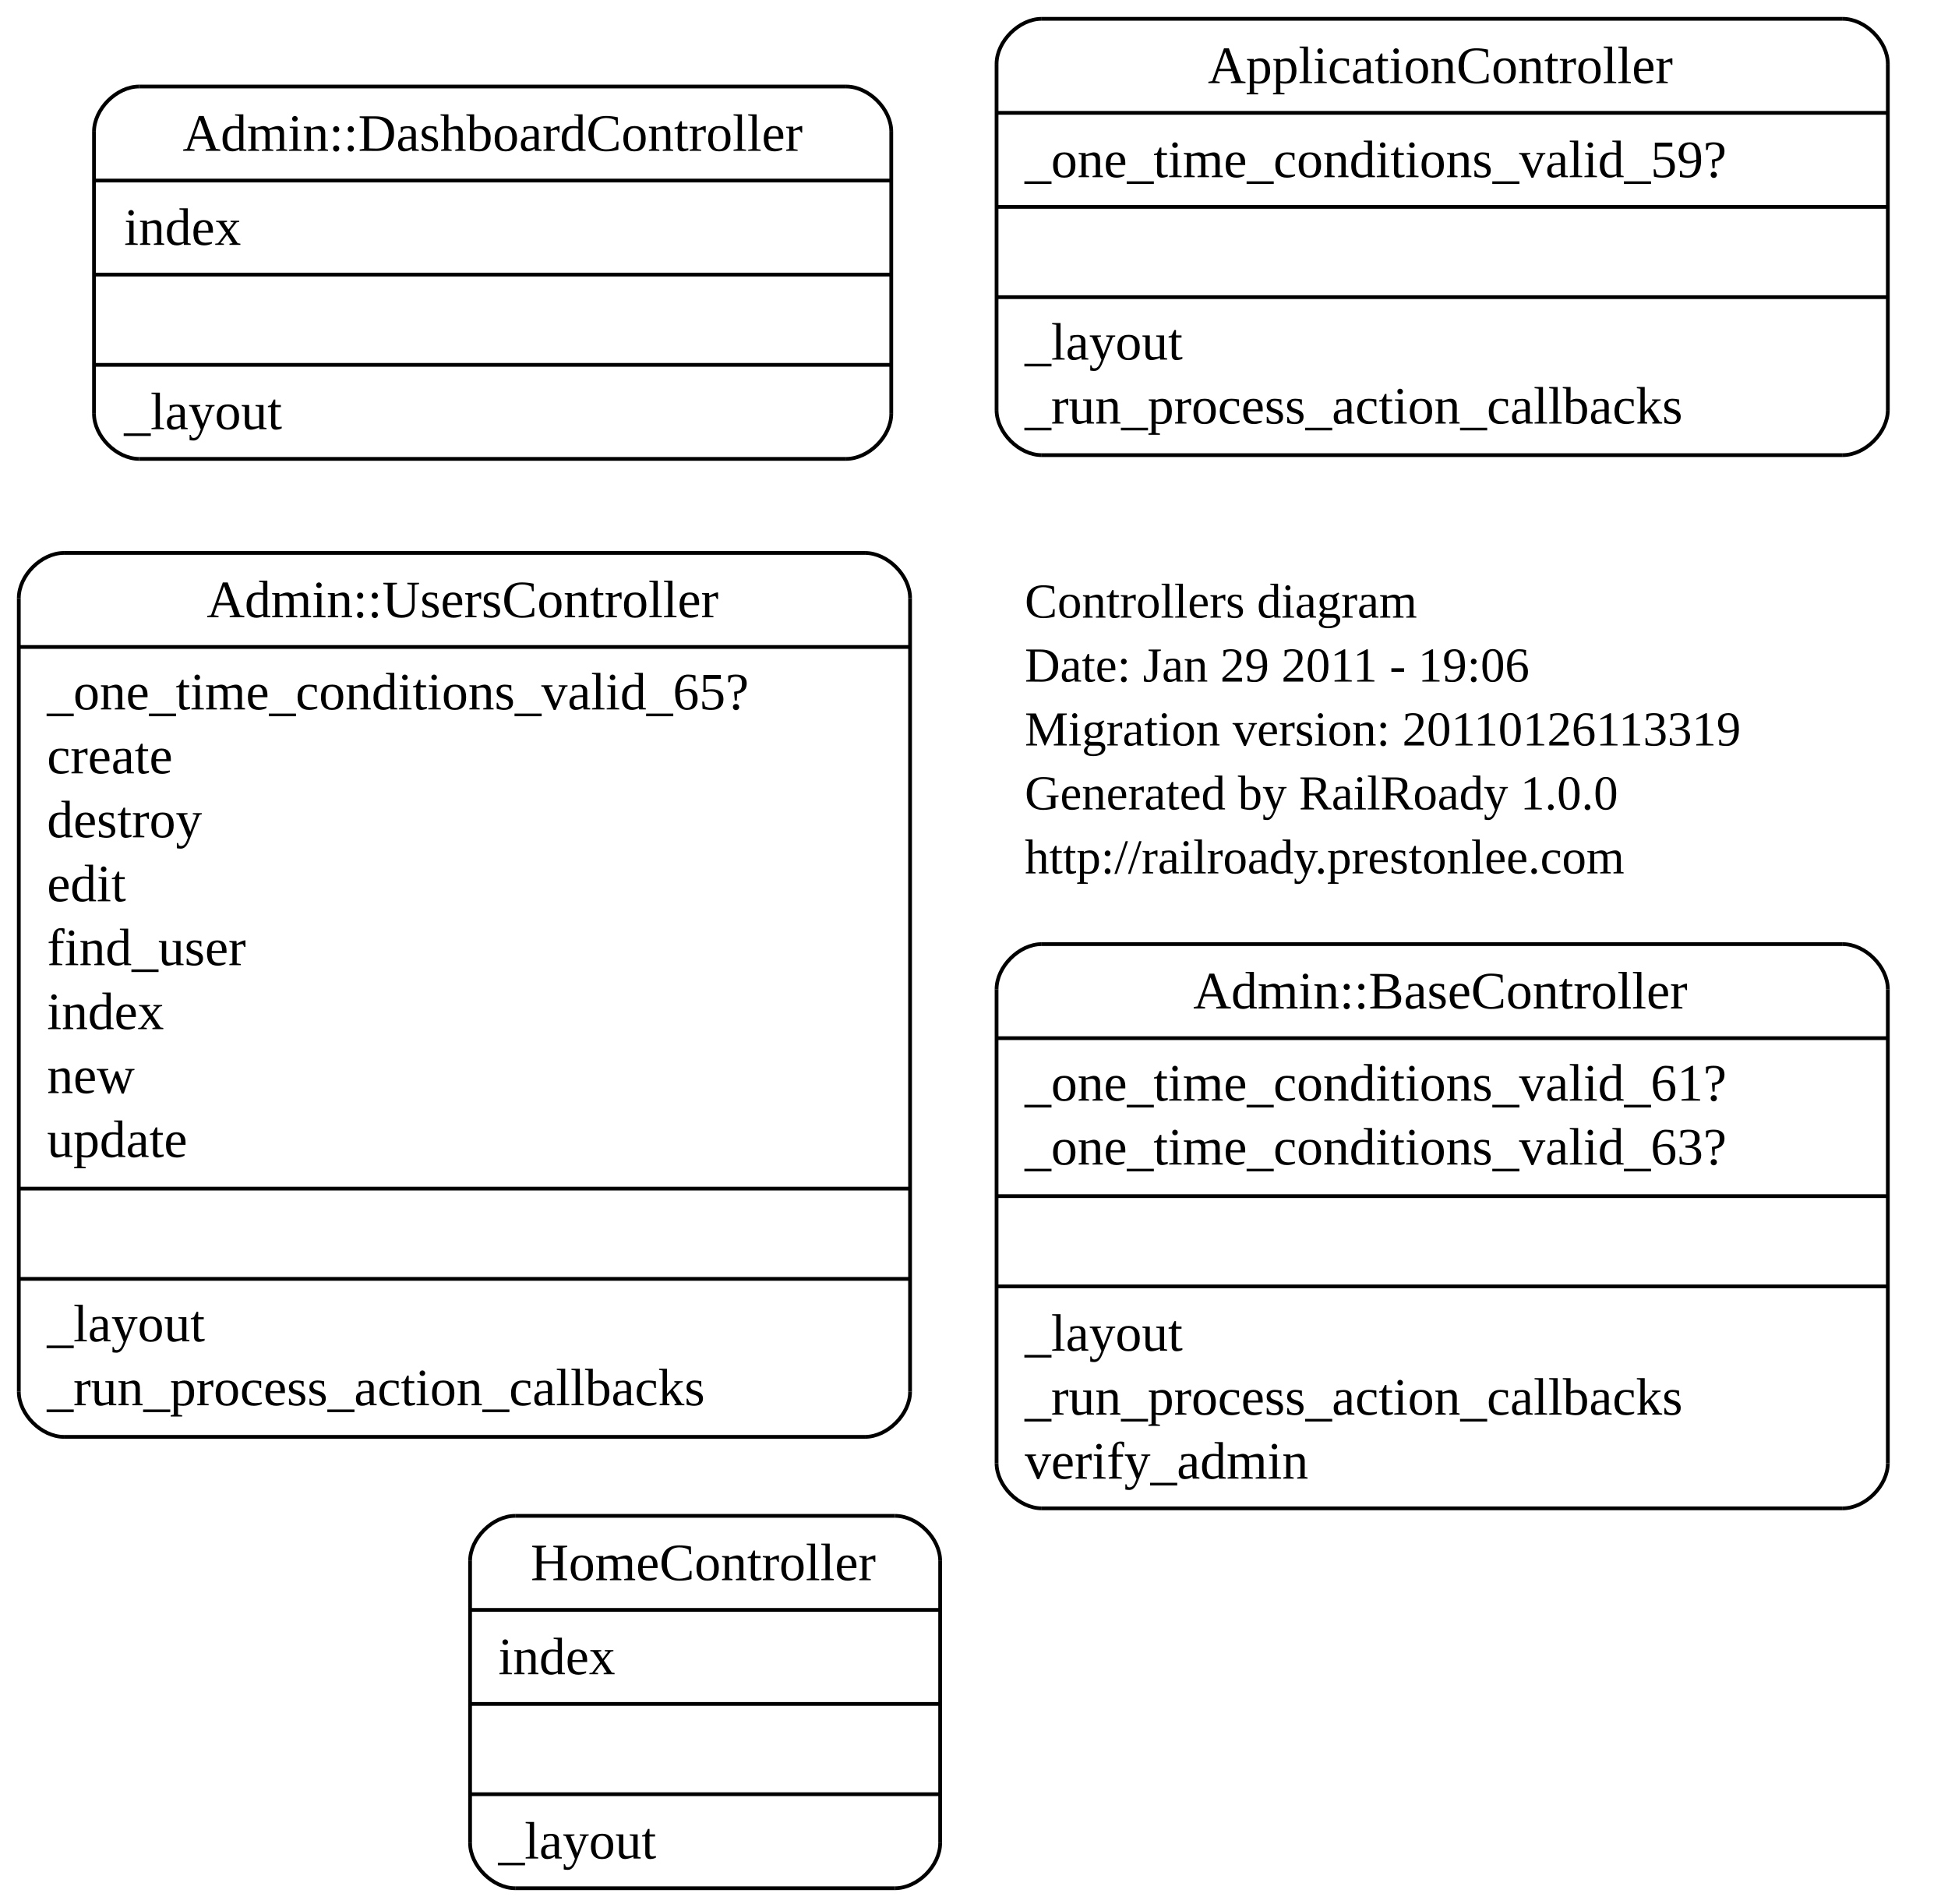
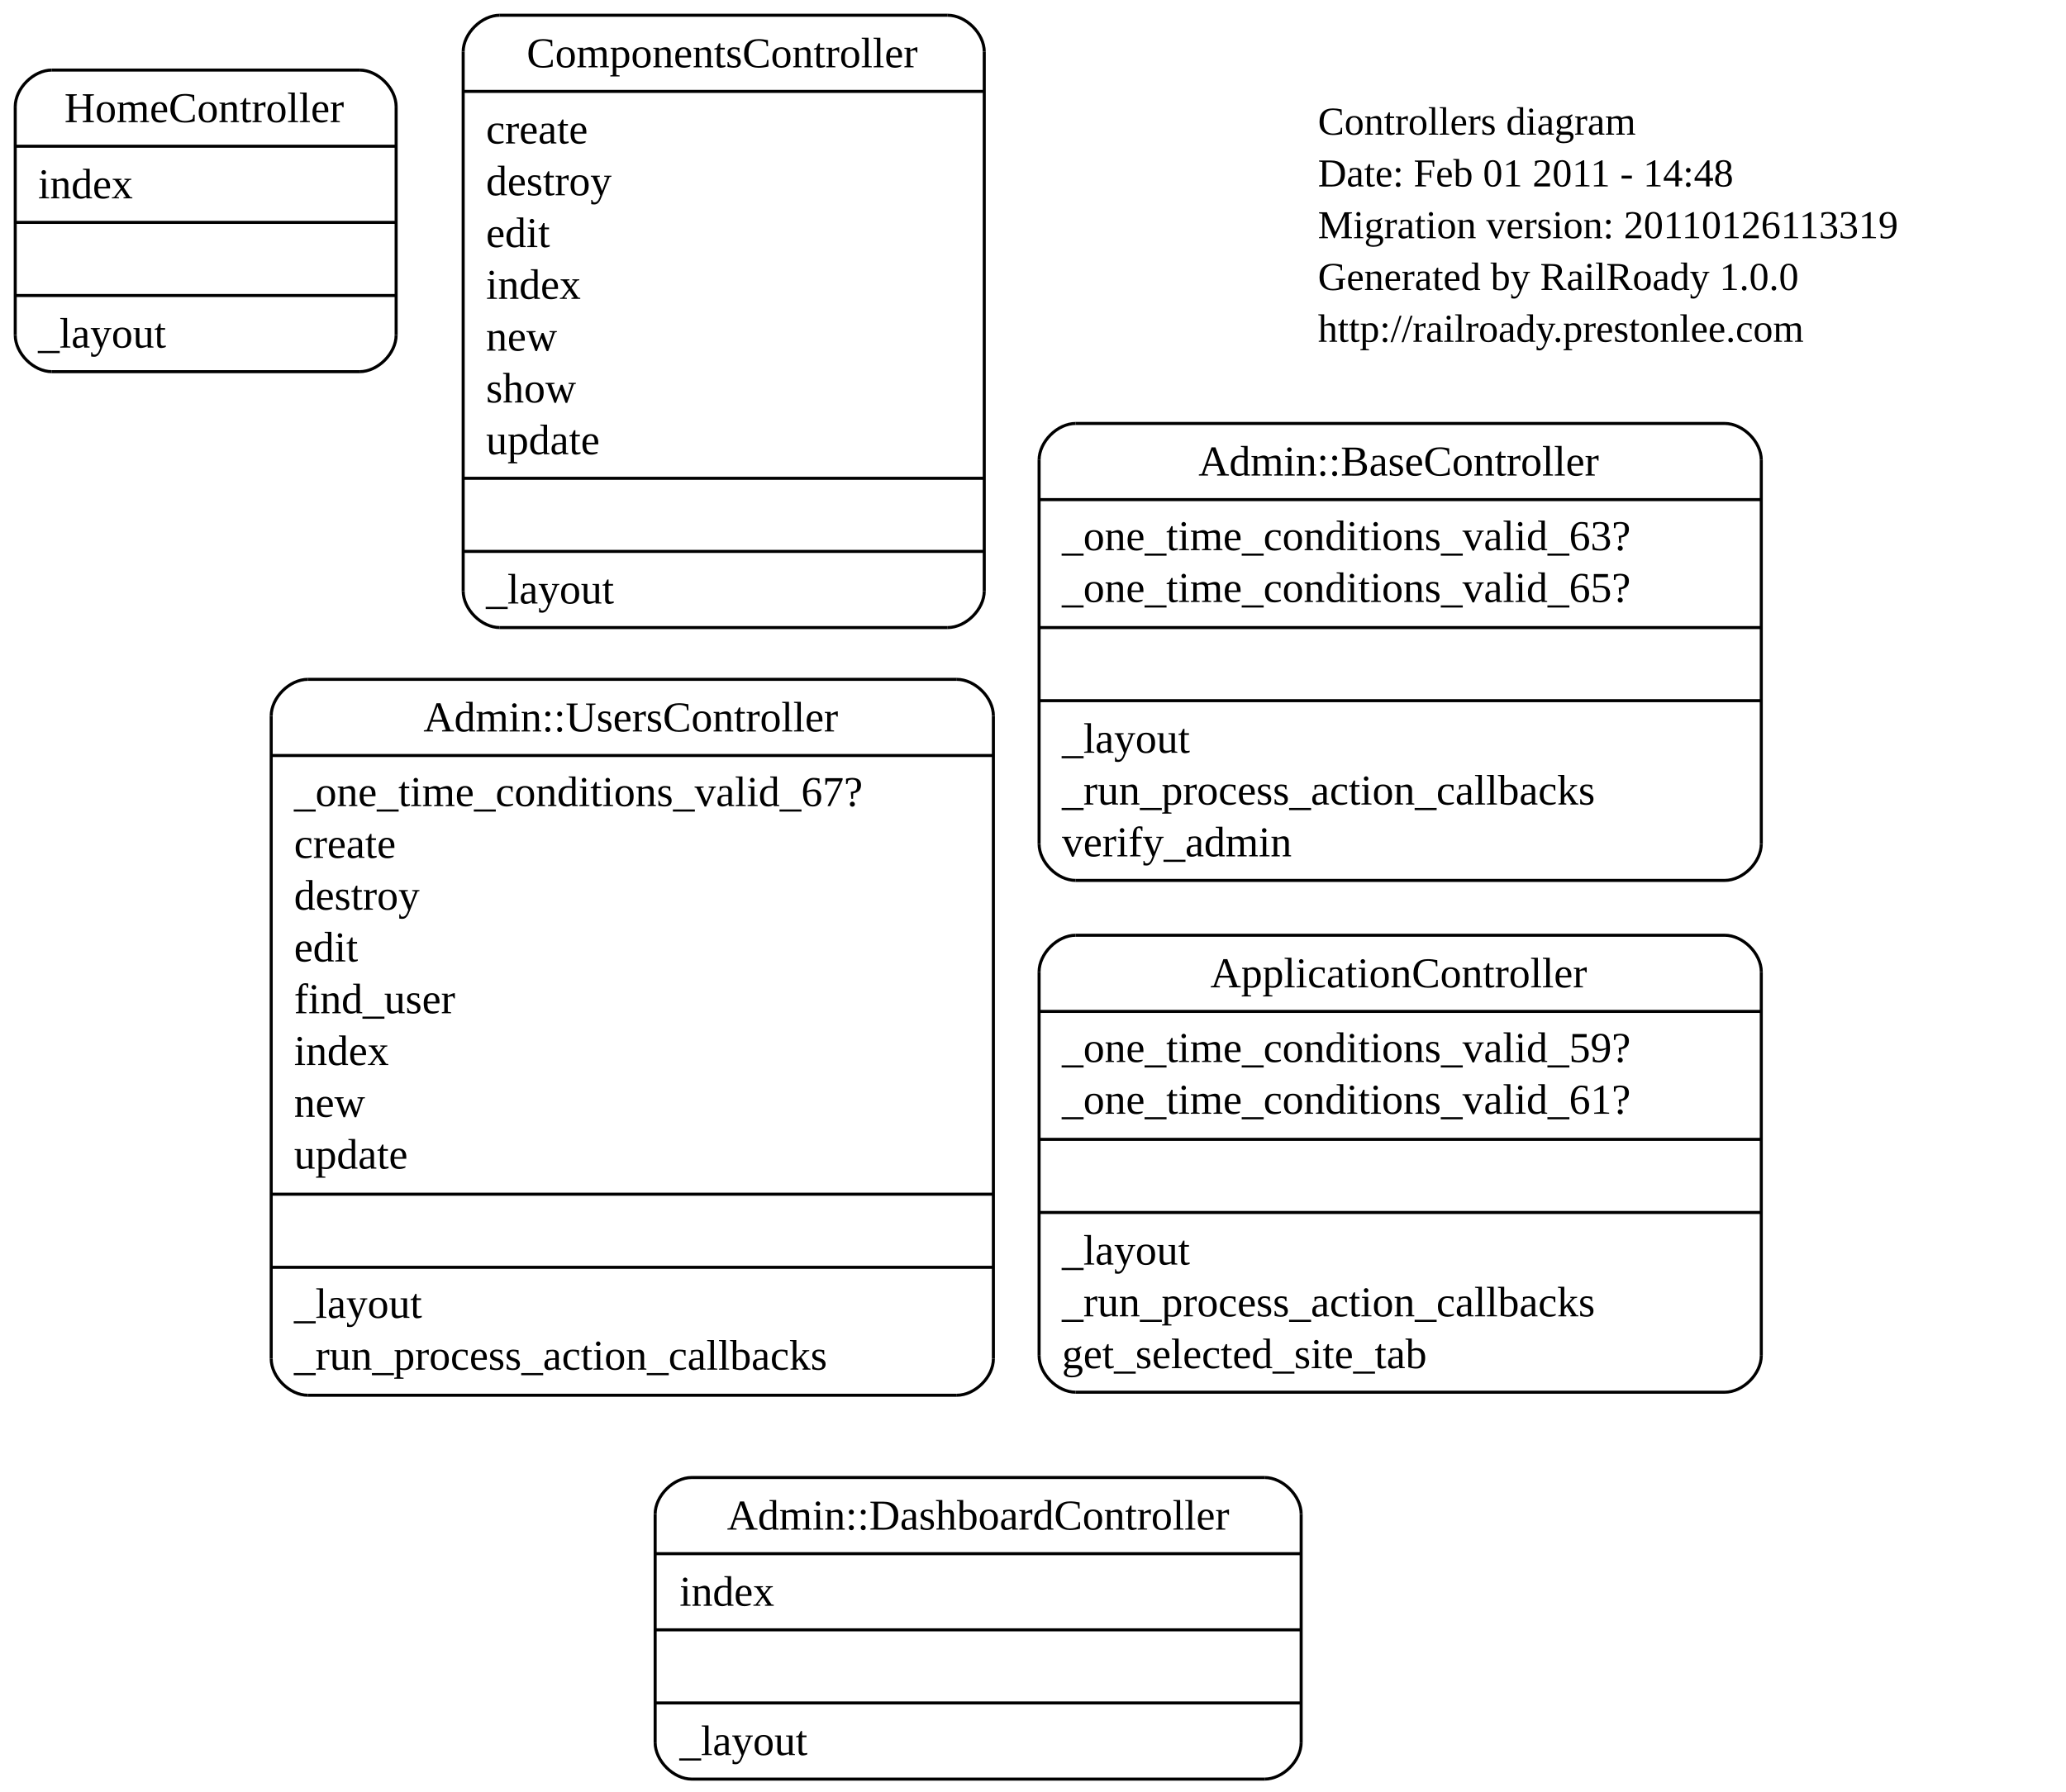
- <svg xmlns="http://www.w3.org/2000/svg" width="518pt" height="506pt" viewBox="0.00 0.00 518.00 506.00">
-   <g id="graph0" class="graph" transform="scale(1 1) rotate(0) translate(4 502)">
-     <polygon style="fill:white;stroke:white;" points="-4,4 -4,-502 514,-502 514,4 -4,4" />
+ <svg xmlns="http://www.w3.org/2000/svg" width="678pt" height="588pt" viewBox="0.00 0.00 678.00 588.00">
+   <g id="graph0" class="graph" transform="scale(1 1) rotate(0) translate(4 584)">
+     <polygon style="fill:white;stroke:white;" points="-4,4 -4,-584 674,-584 674,4 -4,4" />
    <g id="node1" class="node">
-       <text text-anchor="start" x="268.5" y="-337.8" style="font-family:Times New Roman;font-size:13.00;">Controllers diagram</text>
-       <text text-anchor="start" x="268.5" y="-320.8" style="font-family:Times New Roman;font-size:13.00;">Date: Jan 29 2011 - 19:06</text>
-       <text text-anchor="start" x="268.5" y="-303.8" style="font-family:Times New Roman;font-size:13.00;">Migration version: 20110126113319</text>
-       <text text-anchor="start" x="268.5" y="-286.8" style="font-family:Times New Roman;font-size:13.00;">Generated by RailRoady 1.0.0</text>
-       <text text-anchor="start" x="268.5" y="-269.8" style="font-family:Times New Roman;font-size:13.00;">http://railroady.prestonlee.com</text>
+       <text text-anchor="start" x="428.5" y="-539.8" style="font-family:Times New Roman;font-size:13.00;">Controllers diagram</text>
+       <text text-anchor="start" x="428.5" y="-522.8" style="font-family:Times New Roman;font-size:13.00;">Date: Feb 01 2011 - 14:48</text>
+       <text text-anchor="start" x="428.5" y="-505.8" style="font-family:Times New Roman;font-size:13.00;">Migration version: 20110126113319</text>
+       <text text-anchor="start" x="428.5" y="-488.8" style="font-family:Times New Roman;font-size:13.00;">Generated by RailRoady 1.0.0</text>
+       <text text-anchor="start" x="428.5" y="-471.8" style="font-family:Times New Roman;font-size:13.00;">http://railroady.prestonlee.com</text>
    </g>
    <g id="node2" class="node">
-       <polyline style="fill:none;stroke:black;" points="273,-381 486,-381 " />
-       <path style="fill:none;stroke:black;" d="M486,-381C492,-381 498,-387 498,-393" />
-       <polyline style="fill:none;stroke:black;" points="498,-393 498,-485 " />
-       <path style="fill:none;stroke:black;" d="M498,-485C498,-491 492,-497 486,-497" />
-       <polyline style="fill:none;stroke:black;" points="486,-497 273,-497 " />
-       <path style="fill:none;stroke:black;" d="M273,-497C267,-497 261,-491 261,-485" />
-       <polyline style="fill:none;stroke:black;" points="261,-485 261,-393 " />
-       <path style="fill:none;stroke:black;" d="M261,-393C261,-387 267,-381 273,-381" />
-       <text text-anchor="middle" x="379" y="-479.9" style="font-family:Times New Roman;font-size:14.00;">ApplicationController</text>
-       <polyline style="fill:none;stroke:black;" points="261,-472 498,-472 " />
-       <text text-anchor="start" x="268.5" y="-454.9" style="font-family:Times New Roman;font-size:14.00;">_one_time_conditions_valid_59?</text>
-       <polyline style="fill:none;stroke:black;" points="261,-447 498,-447 " />
-       <polyline style="fill:none;stroke:black;" points="261,-423 498,-423 " />
-       <text text-anchor="start" x="268.5" y="-406.4" style="font-family:Times New Roman;font-size:14.00;">_layout</text>
-       <text text-anchor="start" x="268.5" y="-389.4" style="font-family:Times New Roman;font-size:14.00;">_run_process_action_callbacks</text>
+       <polyline style="fill:none;stroke:black;" points="160,-378 307,-378 " />
+       <path style="fill:none;stroke:black;" d="M307,-378C313,-378 319,-384 319,-390" />
+       <polyline style="fill:none;stroke:black;" points="319,-390 319,-567 " />
+       <path style="fill:none;stroke:black;" d="M319,-567C319,-573 313,-579 307,-579" />
+       <polyline style="fill:none;stroke:black;" points="307,-579 160,-579 " />
+       <path style="fill:none;stroke:black;" d="M160,-579C154,-579 148,-573 148,-567" />
+       <polyline style="fill:none;stroke:black;" points="148,-567 148,-390 " />
+       <path style="fill:none;stroke:black;" d="M148,-390C148,-384 154,-378 160,-378" />
+       <text text-anchor="middle" x="233" y="-561.9" style="font-family:Times New Roman;font-size:14.00;">ComponentsController</text>
+       <polyline style="fill:none;stroke:black;" points="148,-554 319,-554 " />
+       <text text-anchor="start" x="155.5" y="-536.9" style="font-family:Times New Roman;font-size:14.00;">create</text>
+       <text text-anchor="start" x="155.5" y="-519.9" style="font-family:Times New Roman;font-size:14.00;">destroy</text>
+       <text text-anchor="start" x="155.5" y="-502.9" style="font-family:Times New Roman;font-size:14.00;">edit</text>
+       <text text-anchor="start" x="155.5" y="-485.9" style="font-family:Times New Roman;font-size:14.00;">index</text>
+       <text text-anchor="start" x="155.5" y="-468.9" style="font-family:Times New Roman;font-size:14.00;">new</text>
+       <text text-anchor="start" x="155.5" y="-451.9" style="font-family:Times New Roman;font-size:14.00;">show</text>
+       <text text-anchor="start" x="155.5" y="-434.9" style="font-family:Times New Roman;font-size:14.00;">update</text>
+       <polyline style="fill:none;stroke:black;" points="148,-427 319,-427 " />
+       <polyline style="fill:none;stroke:black;" points="148,-403 319,-403 " />
+       <text text-anchor="start" x="155.5" y="-385.9" style="font-family:Times New Roman;font-size:14.00;">_layout</text>
    </g>
    <g id="node3" class="node">
-       <polyline style="fill:none;stroke:black;" points="273,-101 486,-101 " />
-       <path style="fill:none;stroke:black;" d="M486,-101C492,-101 498,-107 498,-113" />
-       <polyline style="fill:none;stroke:black;" points="498,-113 498,-239 " />
-       <path style="fill:none;stroke:black;" d="M498,-239C498,-245 492,-251 486,-251" />
-       <polyline style="fill:none;stroke:black;" points="486,-251 273,-251 " />
-       <path style="fill:none;stroke:black;" d="M273,-251C267,-251 261,-245 261,-239" />
-       <polyline style="fill:none;stroke:black;" points="261,-239 261,-113 " />
-       <path style="fill:none;stroke:black;" d="M261,-113C261,-107 267,-101 273,-101" />
-       <text text-anchor="middle" x="379" y="-233.9" style="font-family:Times New Roman;font-size:14.00;">Admin::BaseController</text>
-       <polyline style="fill:none;stroke:black;" points="261,-226 498,-226 " />
-       <text text-anchor="start" x="268.5" y="-209.4" style="font-family:Times New Roman;font-size:14.00;">_one_time_conditions_valid_61?</text>
-       <text text-anchor="start" x="268.5" y="-192.4" style="font-family:Times New Roman;font-size:14.00;">_one_time_conditions_valid_63?</text>
-       <polyline style="fill:none;stroke:black;" points="261,-184 498,-184 " />
-       <polyline style="fill:none;stroke:black;" points="261,-160 498,-160 " />
-       <text text-anchor="start" x="268.5" y="-142.9" style="font-family:Times New Roman;font-size:14.00;">_layout</text>
-       <text text-anchor="start" x="268.5" y="-125.9" style="font-family:Times New Roman;font-size:14.00;">_run_process_action_callbacks</text>
-       <text text-anchor="start" x="268.5" y="-108.9" style="font-family:Times New Roman;font-size:14.00;">verify_admin</text>
+       <polyline style="fill:none;stroke:black;" points="349,-127 562,-127 " />
+       <path style="fill:none;stroke:black;" d="M562,-127C568,-127 574,-133 574,-139" />
+       <polyline style="fill:none;stroke:black;" points="574,-139 574,-265 " />
+       <path style="fill:none;stroke:black;" d="M574,-265C574,-271 568,-277 562,-277" />
+       <polyline style="fill:none;stroke:black;" points="562,-277 349,-277 " />
+       <path style="fill:none;stroke:black;" d="M349,-277C343,-277 337,-271 337,-265" />
+       <polyline style="fill:none;stroke:black;" points="337,-265 337,-139 " />
+       <path style="fill:none;stroke:black;" d="M337,-139C337,-133 343,-127 349,-127" />
+       <text text-anchor="middle" x="455" y="-259.9" style="font-family:Times New Roman;font-size:14.00;">ApplicationController</text>
+       <polyline style="fill:none;stroke:black;" points="337,-252 574,-252 " />
+       <text text-anchor="start" x="344.5" y="-235.4" style="font-family:Times New Roman;font-size:14.00;">_one_time_conditions_valid_59?</text>
+       <text text-anchor="start" x="344.5" y="-218.4" style="font-family:Times New Roman;font-size:14.00;">_one_time_conditions_valid_61?</text>
+       <polyline style="fill:none;stroke:black;" points="337,-210 574,-210 " />
+       <polyline style="fill:none;stroke:black;" points="337,-186 574,-186 " />
+       <text text-anchor="start" x="344.5" y="-168.9" style="font-family:Times New Roman;font-size:14.00;">_layout</text>
+       <text text-anchor="start" x="344.5" y="-151.9" style="font-family:Times New Roman;font-size:14.00;">_run_process_action_callbacks</text>
+       <text text-anchor="start" x="344.5" y="-134.9" style="font-family:Times New Roman;font-size:14.00;">get_selected_site_tab</text>
    </g>
    <g id="node4" class="node">
-       <polyline style="fill:none;stroke:black;" points="13,-120 226,-120 " />
-       <path style="fill:none;stroke:black;" d="M226,-120C232,-120 238,-126 238,-132" />
-       <polyline style="fill:none;stroke:black;" points="238,-132 238,-343 " />
-       <path style="fill:none;stroke:black;" d="M238,-343C238,-349 232,-355 226,-355" />
-       <polyline style="fill:none;stroke:black;" points="226,-355 13,-355 " />
-       <path style="fill:none;stroke:black;" d="M13,-355C7,-355 1,-349 1,-343" />
-       <polyline style="fill:none;stroke:black;" points="1,-343 1,-132 " />
-       <path style="fill:none;stroke:black;" d="M1,-132C1,-126 7,-120 13,-120" />
-       <text text-anchor="middle" x="119" y="-337.9" style="font-family:Times New Roman;font-size:14.00;">Admin::UsersController</text>
-       <polyline style="fill:none;stroke:black;" points="1,-330 238,-330 " />
-       <text text-anchor="start" x="8.5" y="-313.4" style="font-family:Times New Roman;font-size:14.00;">_one_time_conditions_valid_65?</text>
-       <text text-anchor="start" x="8.5" y="-296.4" style="font-family:Times New Roman;font-size:14.00;">create</text>
-       <text text-anchor="start" x="8.5" y="-279.4" style="font-family:Times New Roman;font-size:14.00;">destroy</text>
-       <text text-anchor="start" x="8.5" y="-262.4" style="font-family:Times New Roman;font-size:14.00;">edit</text>
-       <text text-anchor="start" x="8.5" y="-245.4" style="font-family:Times New Roman;font-size:14.00;">find_user</text>
-       <text text-anchor="start" x="8.5" y="-228.4" style="font-family:Times New Roman;font-size:14.00;">index</text>
-       <text text-anchor="start" x="8.5" y="-211.4" style="font-family:Times New Roman;font-size:14.00;">new</text>
-       <text text-anchor="start" x="8.5" y="-194.4" style="font-family:Times New Roman;font-size:14.00;">update</text>
-       <polyline style="fill:none;stroke:black;" points="1,-186 238,-186 " />
-       <polyline style="fill:none;stroke:black;" points="1,-162 238,-162 " />
-       <text text-anchor="start" x="8.5" y="-145.4" style="font-family:Times New Roman;font-size:14.00;">_layout</text>
-       <text text-anchor="start" x="8.5" y="-128.4" style="font-family:Times New Roman;font-size:14.00;">_run_process_action_callbacks</text>
+       <polyline style="fill:none;stroke:black;" points="349,-295 562,-295 " />
+       <path style="fill:none;stroke:black;" d="M562,-295C568,-295 574,-301 574,-307" />
+       <polyline style="fill:none;stroke:black;" points="574,-307 574,-433 " />
+       <path style="fill:none;stroke:black;" d="M574,-433C574,-439 568,-445 562,-445" />
+       <polyline style="fill:none;stroke:black;" points="562,-445 349,-445 " />
+       <path style="fill:none;stroke:black;" d="M349,-445C343,-445 337,-439 337,-433" />
+       <polyline style="fill:none;stroke:black;" points="337,-433 337,-307 " />
+       <path style="fill:none;stroke:black;" d="M337,-307C337,-301 343,-295 349,-295" />
+       <text text-anchor="middle" x="455" y="-427.9" style="font-family:Times New Roman;font-size:14.00;">Admin::BaseController</text>
+       <polyline style="fill:none;stroke:black;" points="337,-420 574,-420 " />
+       <text text-anchor="start" x="344.5" y="-403.4" style="font-family:Times New Roman;font-size:14.00;">_one_time_conditions_valid_63?</text>
+       <text text-anchor="start" x="344.5" y="-386.4" style="font-family:Times New Roman;font-size:14.00;">_one_time_conditions_valid_65?</text>
+       <polyline style="fill:none;stroke:black;" points="337,-378 574,-378 " />
+       <polyline style="fill:none;stroke:black;" points="337,-354 574,-354 " />
+       <text text-anchor="start" x="344.5" y="-336.9" style="font-family:Times New Roman;font-size:14.00;">_layout</text>
+       <text text-anchor="start" x="344.5" y="-319.9" style="font-family:Times New Roman;font-size:14.00;">_run_process_action_callbacks</text>
+       <text text-anchor="start" x="344.5" y="-302.9" style="font-family:Times New Roman;font-size:14.00;">verify_admin</text>
    </g>
    <g id="node5" class="node">
-       <polyline style="fill:none;stroke:black;" points="33,-380 221,-380 " />
-       <path style="fill:none;stroke:black;" d="M221,-380C227,-380 233,-386 233,-392" />
-       <polyline style="fill:none;stroke:black;" points="233,-392 233,-467 " />
-       <path style="fill:none;stroke:black;" d="M233,-467C233,-473 227,-479 221,-479" />
-       <polyline style="fill:none;stroke:black;" points="221,-479 33,-479 " />
-       <path style="fill:none;stroke:black;" d="M33,-479C27,-479 21,-473 21,-467" />
-       <polyline style="fill:none;stroke:black;" points="21,-467 21,-392 " />
-       <path style="fill:none;stroke:black;" d="M21,-392C21,-386 27,-380 33,-380" />
-       <text text-anchor="middle" x="127" y="-461.9" style="font-family:Times New Roman;font-size:14.00;">Admin::DashboardController</text>
-       <polyline style="fill:none;stroke:black;" points="21,-454 233,-454 " />
-       <text text-anchor="start" x="29" y="-436.9" style="font-family:Times New Roman;font-size:14.00;">index</text>
-       <polyline style="fill:none;stroke:black;" points="21,-429 233,-429 " />
-       <polyline style="fill:none;stroke:black;" points="21,-405 233,-405 " />
-       <text text-anchor="start" x="29" y="-387.9" style="font-family:Times New Roman;font-size:14.00;">_layout</text>
+       <polyline style="fill:none;stroke:black;" points="97,-126 310,-126 " />
+       <path style="fill:none;stroke:black;" d="M310,-126C316,-126 322,-132 322,-138" />
+       <polyline style="fill:none;stroke:black;" points="322,-138 322,-349 " />
+       <path style="fill:none;stroke:black;" d="M322,-349C322,-355 316,-361 310,-361" />
+       <polyline style="fill:none;stroke:black;" points="310,-361 97,-361 " />
+       <path style="fill:none;stroke:black;" d="M97,-361C91,-361 85,-355 85,-349" />
+       <polyline style="fill:none;stroke:black;" points="85,-349 85,-138 " />
+       <path style="fill:none;stroke:black;" d="M85,-138C85,-132 91,-126 97,-126" />
+       <text text-anchor="middle" x="203" y="-343.9" style="font-family:Times New Roman;font-size:14.00;">Admin::UsersController</text>
+       <polyline style="fill:none;stroke:black;" points="85,-336 322,-336 " />
+       <text text-anchor="start" x="92.5" y="-319.4" style="font-family:Times New Roman;font-size:14.00;">_one_time_conditions_valid_67?</text>
+       <text text-anchor="start" x="92.5" y="-302.4" style="font-family:Times New Roman;font-size:14.00;">create</text>
+       <text text-anchor="start" x="92.5" y="-285.4" style="font-family:Times New Roman;font-size:14.00;">destroy</text>
+       <text text-anchor="start" x="92.5" y="-268.4" style="font-family:Times New Roman;font-size:14.00;">edit</text>
+       <text text-anchor="start" x="92.5" y="-251.4" style="font-family:Times New Roman;font-size:14.00;">find_user</text>
+       <text text-anchor="start" x="92.5" y="-234.4" style="font-family:Times New Roman;font-size:14.00;">index</text>
+       <text text-anchor="start" x="92.5" y="-217.4" style="font-family:Times New Roman;font-size:14.00;">new</text>
+       <text text-anchor="start" x="92.5" y="-200.4" style="font-family:Times New Roman;font-size:14.00;">update</text>
+       <polyline style="fill:none;stroke:black;" points="85,-192 322,-192 " />
+       <polyline style="fill:none;stroke:black;" points="85,-168 322,-168 " />
+       <text text-anchor="start" x="92.5" y="-151.4" style="font-family:Times New Roman;font-size:14.00;">_layout</text>
+       <text text-anchor="start" x="92.5" y="-134.4" style="font-family:Times New Roman;font-size:14.00;">_run_process_action_callbacks</text>
    </g>
    <g id="node6" class="node">
-       <polyline style="fill:none;stroke:black;" points="133,-0 234,-0 " />
-       <path style="fill:none;stroke:black;" d="M234,-0C240,-0 246,-6 246,-12" />
-       <polyline style="fill:none;stroke:black;" points="246,-12 246,-87 " />
-       <path style="fill:none;stroke:black;" d="M246,-87C246,-93 240,-99 234,-99" />
-       <polyline style="fill:none;stroke:black;" points="234,-99 133,-99 " />
-       <path style="fill:none;stroke:black;" d="M133,-99C127,-99 121,-93 121,-87" />
-       <polyline style="fill:none;stroke:black;" points="121,-87 121,-12 " />
-       <path style="fill:none;stroke:black;" d="M121,-12C121,-6 127,-0 133,-0" />
-       <text text-anchor="middle" x="183" y="-81.9" style="font-family:Times New Roman;font-size:14.00;">HomeController</text>
-       <polyline style="fill:none;stroke:black;" points="121,-74 246,-74 " />
-       <text text-anchor="start" x="128.5" y="-56.9" style="font-family:Times New Roman;font-size:14.00;">index</text>
-       <polyline style="fill:none;stroke:black;" points="121,-49 246,-49 " />
-       <polyline style="fill:none;stroke:black;" points="121,-25 246,-25 " />
-       <text text-anchor="start" x="128.5" y="-7.9" style="font-family:Times New Roman;font-size:14.00;">_layout</text>
+       <polyline style="fill:none;stroke:black;" points="223,-0 411,-0 " />
+       <path style="fill:none;stroke:black;" d="M411,-0C417,-0 423,-6 423,-12" />
+       <polyline style="fill:none;stroke:black;" points="423,-12 423,-87 " />
+       <path style="fill:none;stroke:black;" d="M423,-87C423,-93 417,-99 411,-99" />
+       <polyline style="fill:none;stroke:black;" points="411,-99 223,-99 " />
+       <path style="fill:none;stroke:black;" d="M223,-99C217,-99 211,-93 211,-87" />
+       <polyline style="fill:none;stroke:black;" points="211,-87 211,-12 " />
+       <path style="fill:none;stroke:black;" d="M211,-12C211,-6 217,-0 223,-0" />
+       <text text-anchor="middle" x="317" y="-81.9" style="font-family:Times New Roman;font-size:14.00;">Admin::DashboardController</text>
+       <polyline style="fill:none;stroke:black;" points="211,-74 423,-74 " />
+       <text text-anchor="start" x="219" y="-56.9" style="font-family:Times New Roman;font-size:14.00;">index</text>
+       <polyline style="fill:none;stroke:black;" points="211,-49 423,-49 " />
+       <polyline style="fill:none;stroke:black;" points="211,-25 423,-25 " />
+       <text text-anchor="start" x="219" y="-7.9" style="font-family:Times New Roman;font-size:14.00;">_layout</text>
+     </g>
+     <g id="node7" class="node">
+       <polyline style="fill:none;stroke:black;" points="13,-462 114,-462 " />
+       <path style="fill:none;stroke:black;" d="M114,-462C120,-462 126,-468 126,-474" />
+       <polyline style="fill:none;stroke:black;" points="126,-474 126,-549 " />
+       <path style="fill:none;stroke:black;" d="M126,-549C126,-555 120,-561 114,-561" />
+       <polyline style="fill:none;stroke:black;" points="114,-561 13,-561 " />
+       <path style="fill:none;stroke:black;" d="M13,-561C7,-561 1,-555 1,-549" />
+       <polyline style="fill:none;stroke:black;" points="1,-549 1,-474 " />
+       <path style="fill:none;stroke:black;" d="M1,-474C1,-468 7,-462 13,-462" />
+       <text text-anchor="middle" x="63" y="-543.9" style="font-family:Times New Roman;font-size:14.00;">HomeController</text>
+       <polyline style="fill:none;stroke:black;" points="1,-536 126,-536 " />
+       <text text-anchor="start" x="8.5" y="-518.9" style="font-family:Times New Roman;font-size:14.00;">index</text>
+       <polyline style="fill:none;stroke:black;" points="1,-511 126,-511 " />
+       <polyline style="fill:none;stroke:black;" points="1,-487 126,-487 " />
+       <text text-anchor="start" x="8.5" y="-469.9" style="font-family:Times New Roman;font-size:14.00;">_layout</text>
    </g>
  </g>
</svg>
